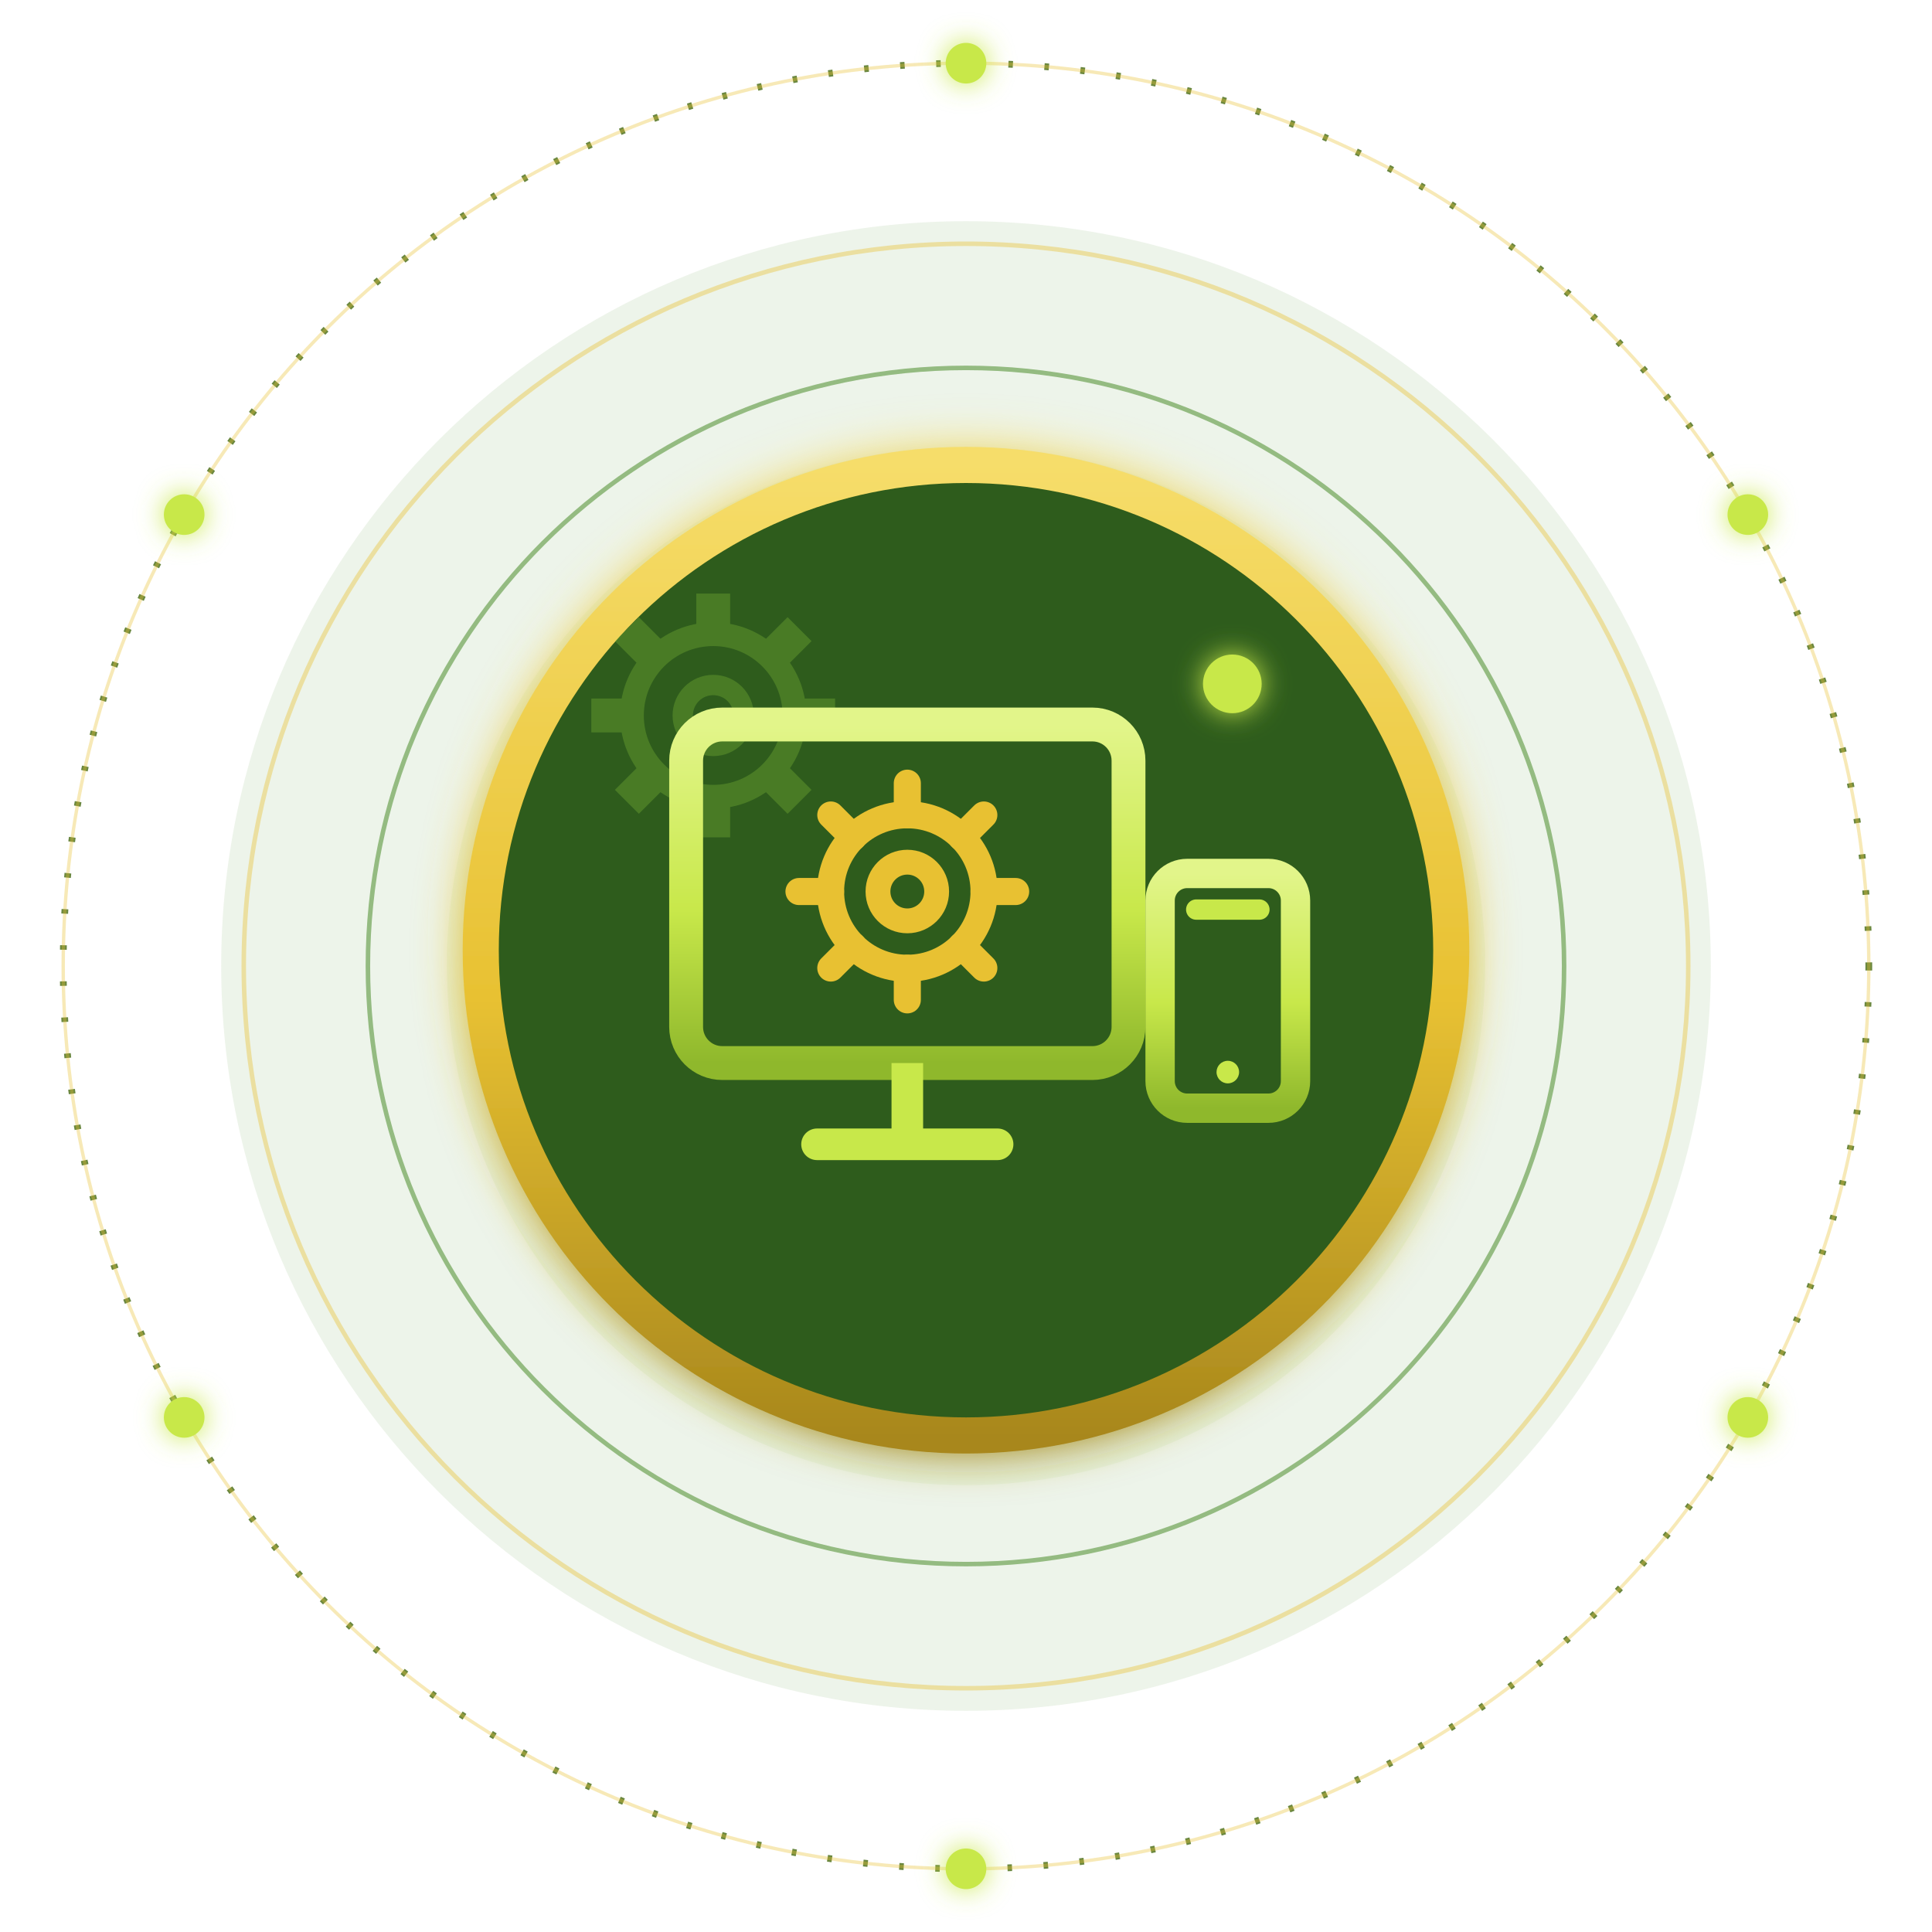
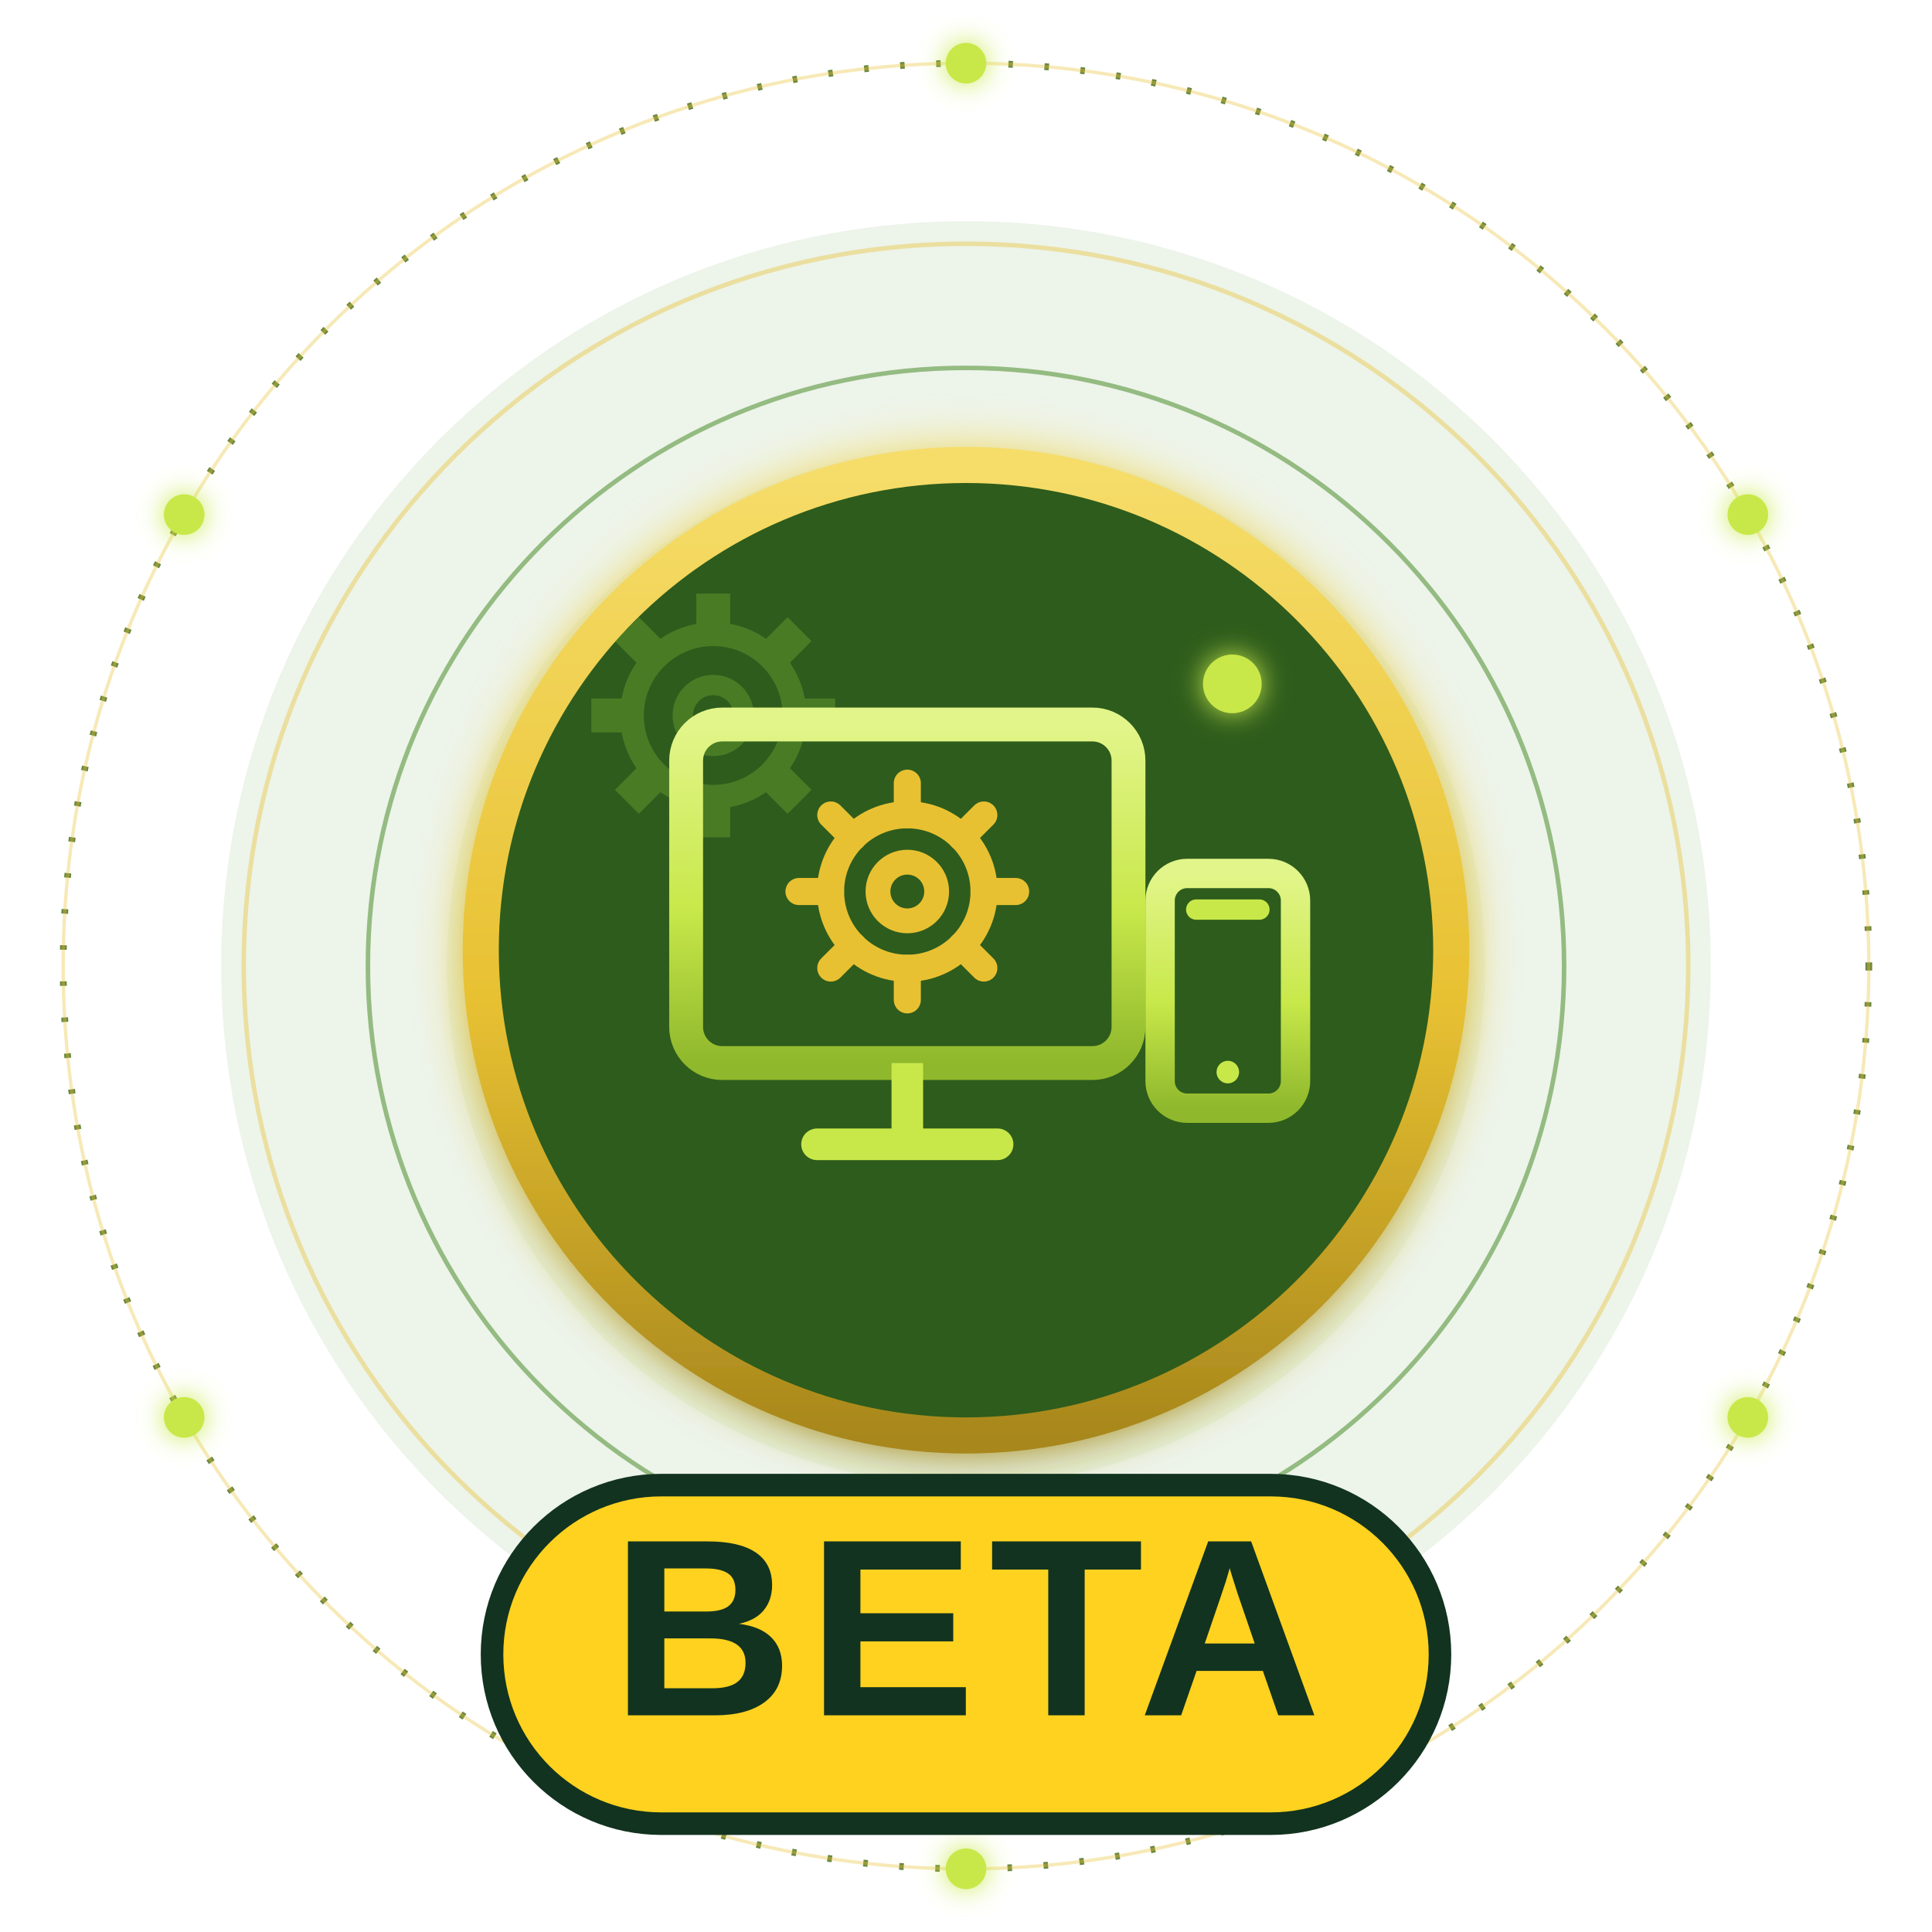
<svg xmlns="http://www.w3.org/2000/svg" width="856" height="856" viewBox="84 84 856 856">
  <defs>
    <filter id="glow" x="-150%" y="-150%" width="400%" height="400%">
      <feGaussianBlur stdDeviation="6" result="b" />
      <feMerge>
        <feMergeNode in="b" />
        <feMergeNode in="SourceGraphic" />
      </feMerge>
    </filter>
    <filter id="softglow" x="-80%" y="-80%" width="260%" height="260%">
      <feGaussianBlur stdDeviation="10" result="b" />
      <feMerge>
        <feMergeNode in="b" />
        <feMergeNode in="SourceGraphic" />
      </feMerge>
    </filter>
    <linearGradient id="ringg" x1="0" y1="0" x2="0" y2="1">
      <stop offset="0%" stop-color="#f6dd6a" />
      <stop offset="55%" stop-color="#e8c132" />
      <stop offset="100%" stop-color="#a8871c" />
    </linearGradient>
    <linearGradient id="deviceg" x1="0" y1="0" x2="0" y2="1">
      <stop offset="0%" stop-color="#e2f58a" />
      <stop offset="55%" stop-color="#c8e84a" />
      <stop offset="100%" stop-color="#8fb82c" />
    </linearGradient>
  </defs>
  <circle cx="512" cy="512" r="330" fill="#4a8c2a" opacity="0.10" />
  <circle cx="512" cy="512" r="230" fill="#8fce3c" opacity="0.08" />
  <circle cx="512" cy="512" r="400" fill="none" stroke="#5a7a2a" stroke-width="3" stroke-dasharray="2 14" opacity="0.9" />
  <circle cx="512" cy="512" r="400" fill="none" stroke="#e8c132" stroke-width="1.5" opacity="0.35" />
  <circle cx="512.0" cy="112.0" r="9" fill="#c8e84a" filter="url(#glow)" />
  <circle cx="858.4" cy="312.0" r="9" fill="#c8e84a" filter="url(#glow)" />
  <circle cx="858.4" cy="712.0" r="9" fill="#c8e84a" filter="url(#glow)" />
  <circle cx="512.0" cy="912.0" r="9" fill="#c8e84a" filter="url(#glow)" />
  <circle cx="165.6" cy="712.0" r="9" fill="#c8e84a" filter="url(#glow)" />
  <circle cx="165.6" cy="312.0" r="9" fill="#c8e84a" filter="url(#glow)" />
  <circle cx="512" cy="512" r="320" fill="none" stroke="#e8c132" stroke-width="2" opacity="0.4" />
  <circle cx="512" cy="512" r="265" fill="none" stroke="#4a8c2a" stroke-width="2" opacity="0.55" />
  <g transform="translate(512,505)">
    <g filter="url(#softglow)">
      <circle r="215" fill="#2f5c1a" stroke="url(#ringg)" stroke-width="16" />
    </g>
    <g transform="translate(-112,-104) scale(1.5)" opacity="0.28">
      <circle r="24" fill="none" stroke="#8fce3c" stroke-width="7" />
      <circle r="9" fill="none" stroke="#8fce3c" stroke-width="6" />
      <line x1="24.0" y1="0.0" x2="36.0" y2="0.0" stroke="#8fce3c" stroke-width="10" />
      <line x1="17.0" y1="17.0" x2="25.5" y2="25.5" stroke="#8fce3c" stroke-width="10" />
      <line x1="0.0" y1="24.0" x2="0.0" y2="36.0" stroke="#8fce3c" stroke-width="10" />
      <line x1="-17.0" y1="17.0" x2="-25.5" y2="25.5" stroke="#8fce3c" stroke-width="10" />
      <line x1="-24.0" y1="0.0" x2="-36.0" y2="0.0" stroke="#8fce3c" stroke-width="10" />
      <line x1="-17.0" y1="-17.0" x2="-25.5" y2="-25.5" stroke="#8fce3c" stroke-width="10" />
      <line x1="-0.0" y1="-24.0" x2="-0.0" y2="-36.0" stroke="#8fce3c" stroke-width="10" />
      <line x1="17.0" y1="-17.0" x2="25.5" y2="-25.5" stroke="#8fce3c" stroke-width="10" />
    </g>
    <g transform="translate(-6,-4)">
      <rect x="-118" y="-96" width="196" height="150" rx="16" fill="none" stroke="url(#deviceg)" stroke-width="15" />
      <line x1="-20" y1="54" x2="-20" y2="86" stroke="#c8e84a" stroke-width="14" />
      <line x1="-60" y1="90" x2="20" y2="90" stroke="#c8e84a" stroke-width="14" stroke-linecap="round" />
      <circle cx="-20" cy="-22" r="34" fill="none" stroke="#e8c132" stroke-width="12" />
      <line x1="14.0" y1="-22.0" x2="28.0" y2="-22.0" stroke="#e8c132" stroke-width="12" stroke-linecap="round" />
      <line x1="4.0" y1="2.0" x2="13.9" y2="11.9" stroke="#e8c132" stroke-width="12" stroke-linecap="round" />
      <line x1="-20.0" y1="12.0" x2="-20.0" y2="26.0" stroke="#e8c132" stroke-width="12" stroke-linecap="round" />
      <line x1="-44.0" y1="2.0" x2="-53.9" y2="11.9" stroke="#e8c132" stroke-width="12" stroke-linecap="round" />
      <line x1="-54.0" y1="-22.0" x2="-68.0" y2="-22.0" stroke="#e8c132" stroke-width="12" stroke-linecap="round" />
      <line x1="-44.0" y1="-46.0" x2="-53.9" y2="-55.9" stroke="#e8c132" stroke-width="12" stroke-linecap="round" />
      <line x1="-20.0" y1="-56.0" x2="-20.0" y2="-70.0" stroke="#e8c132" stroke-width="12" stroke-linecap="round" />
      <line x1="4.0" y1="-46.0" x2="13.9" y2="-55.9" stroke="#e8c132" stroke-width="12" stroke-linecap="round" />
      <circle cx="-20" cy="-22" r="13" fill="none" stroke="#e8c132" stroke-width="11" />
      <rect x="92" y="-30" width="60" height="104" rx="12" fill="none" stroke="url(#deviceg)" stroke-width="13" />
      <line x1="108" y1="-14" x2="136" y2="-14" stroke="#c8e84a" stroke-width="9" stroke-linecap="round" />
      <circle cx="122" cy="58" r="5" fill="#c8e84a" />
    </g>
    <circle cx="118" cy="-118" r="13" fill="#c8e84a" filter="url(#glow)" />
  </g>
+   <g id="beta-tag">
+     <rect x="302" y="742" width="420" height="150" rx="75" fill="#ffd21f" stroke="#12331f" stroke-width="10" />
+     <text x="512" y="844" text-anchor="middle" font-family="Segoe UI, Helvetica Neue, Arial, sans-serif" font-weight="800" font-size="112" letter-spacing="6" fill="#12331f">BETA</text>
+   </g>
</svg>
